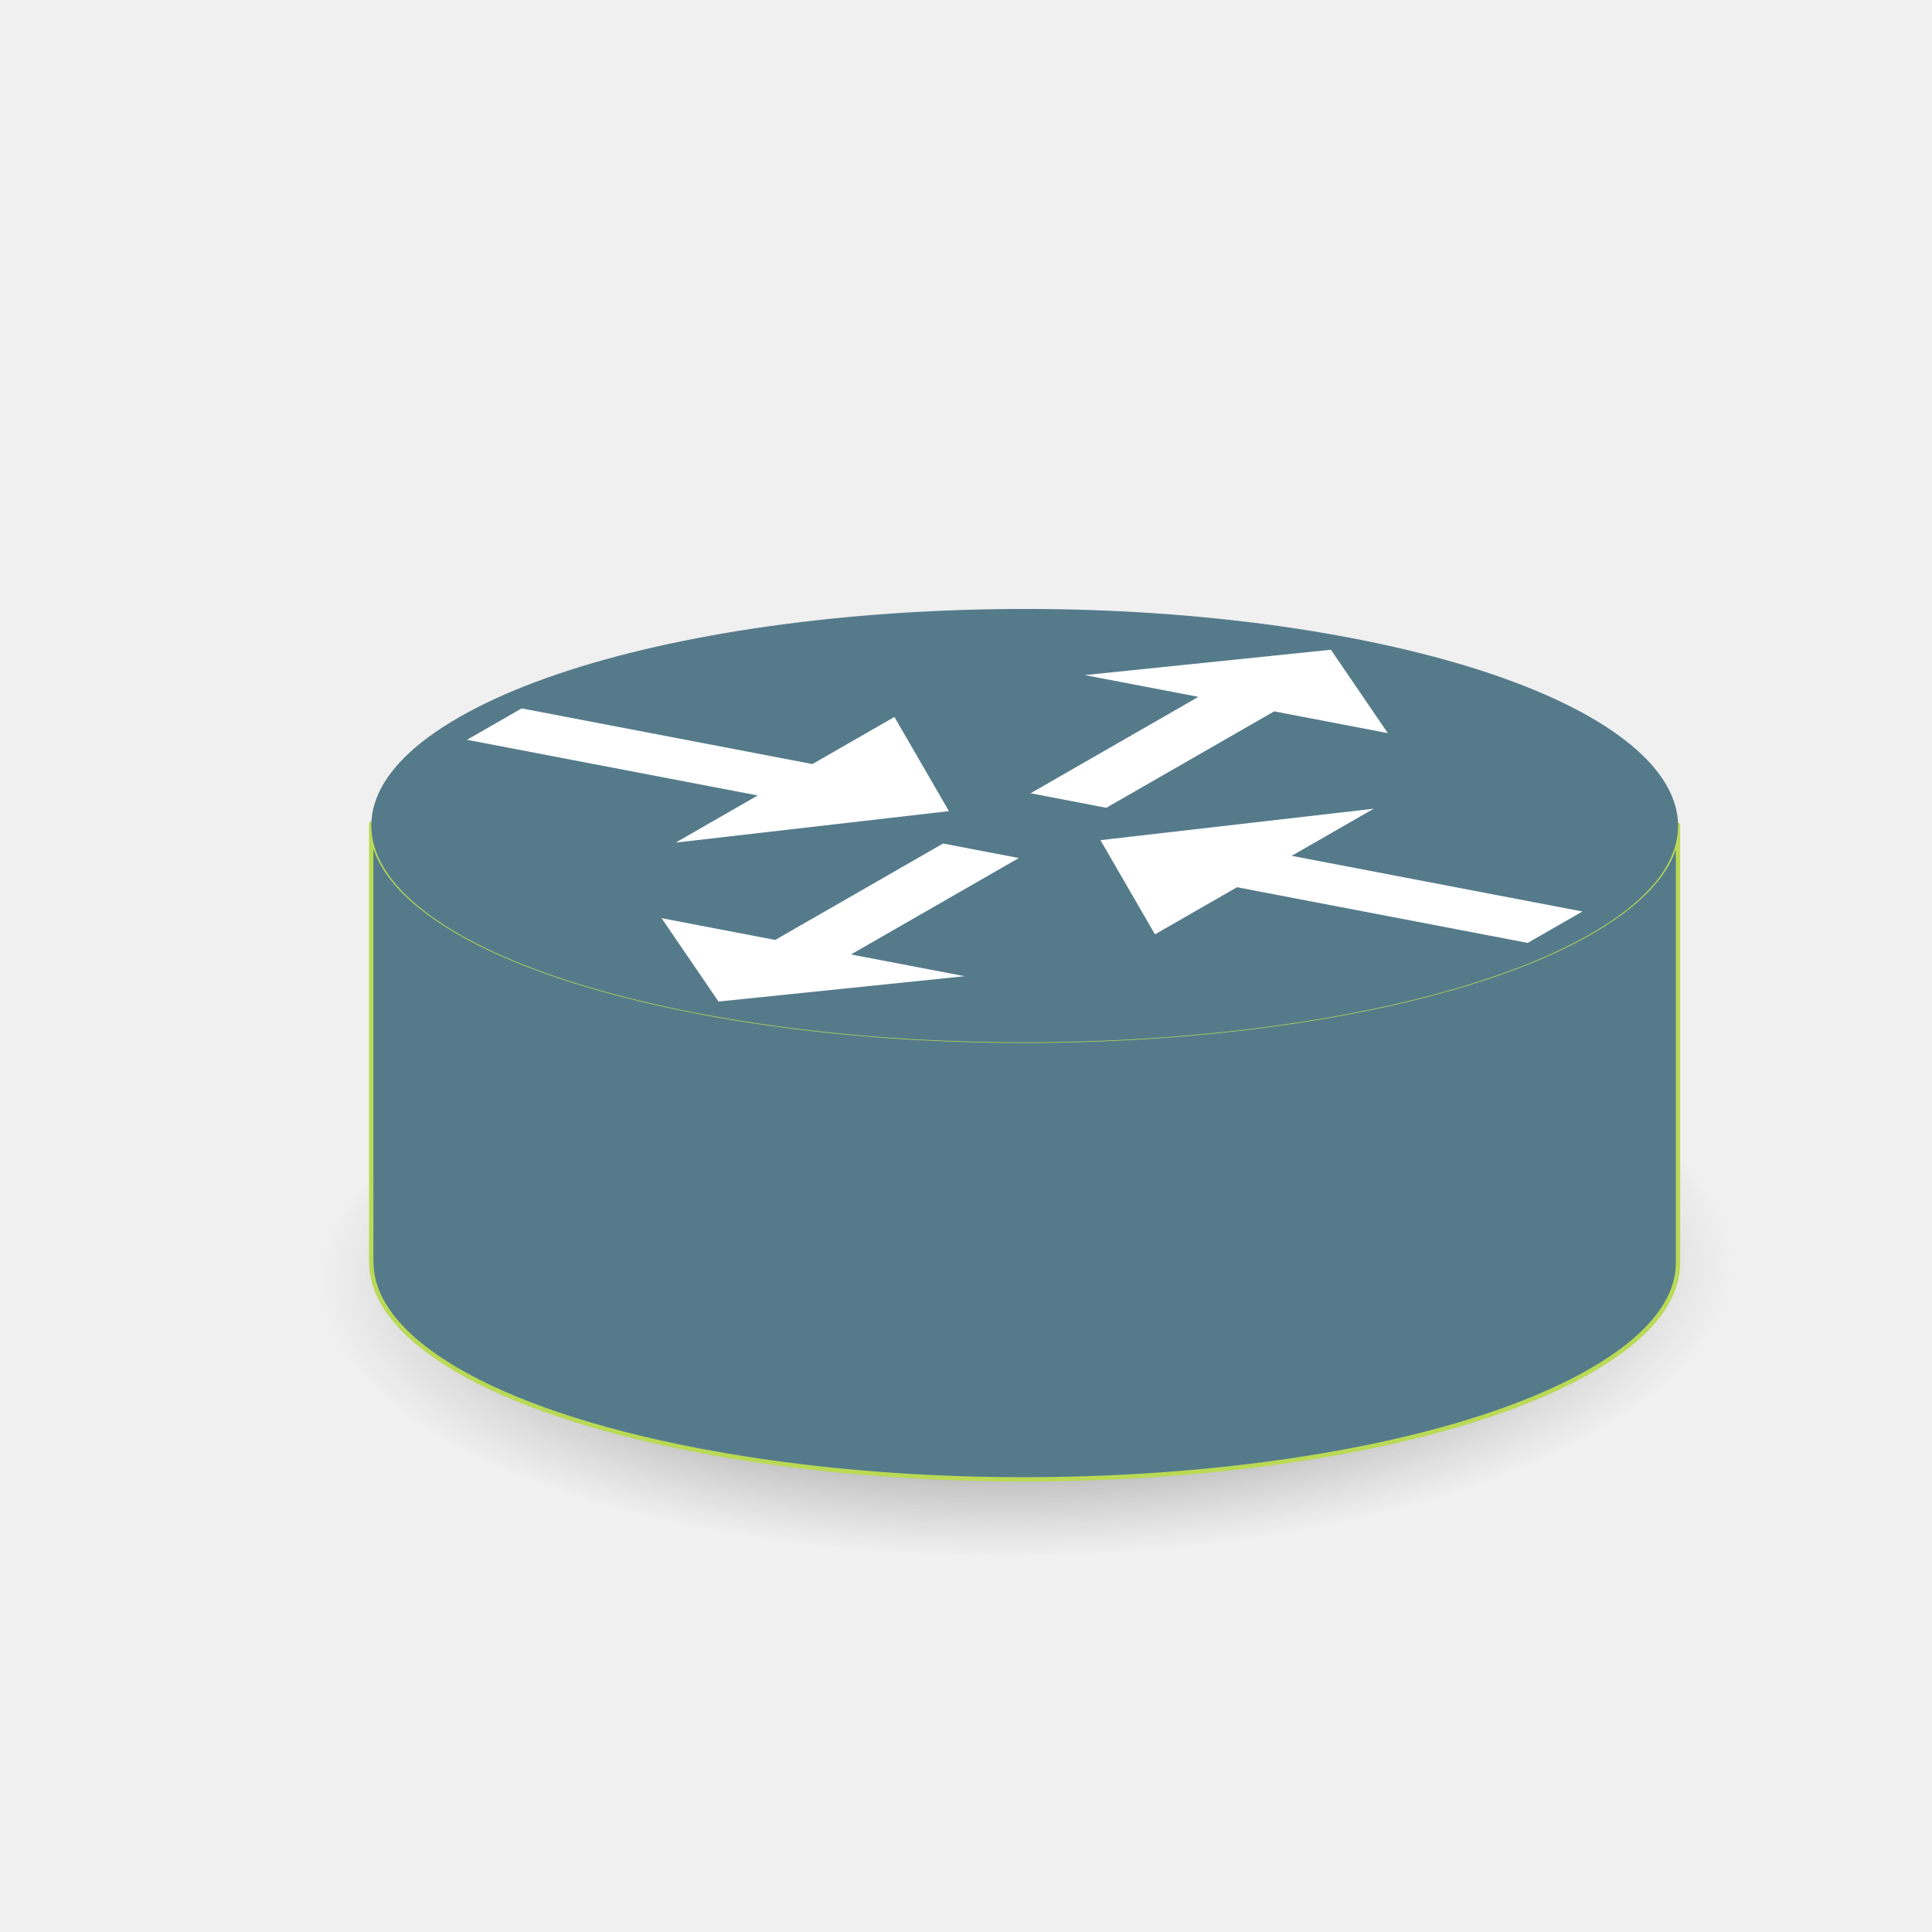
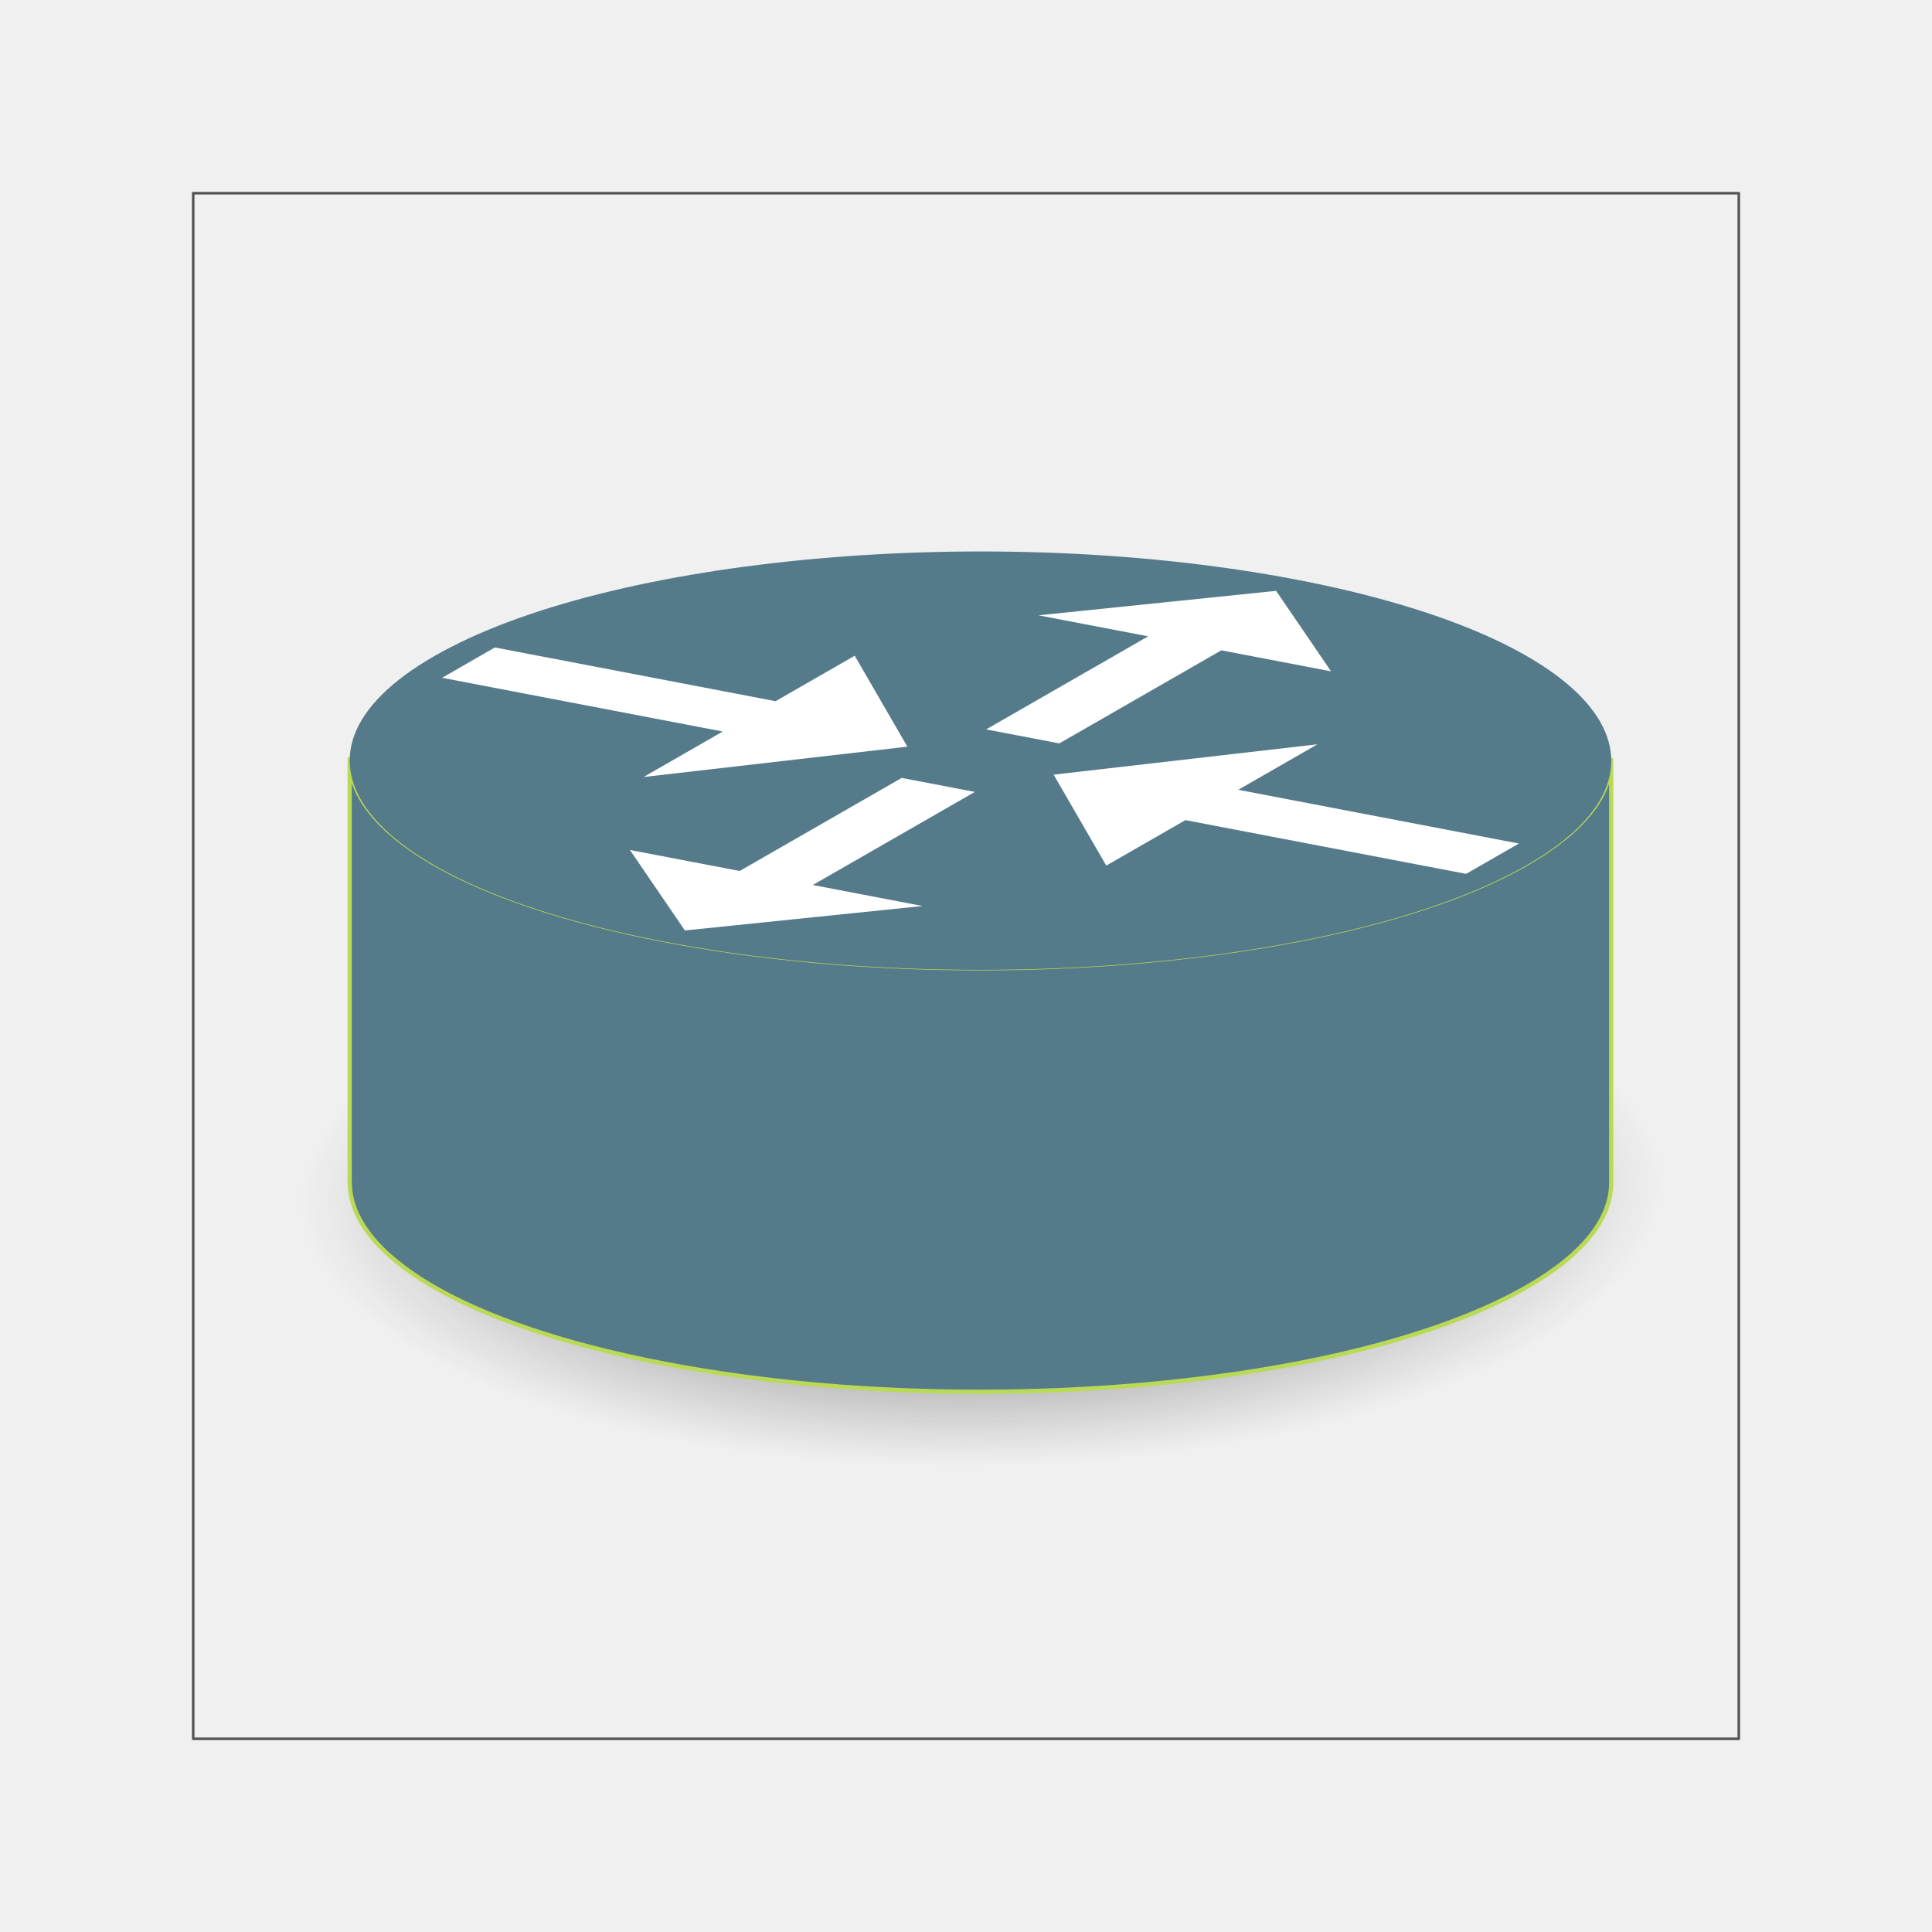
- <svg xmlns="http://www.w3.org/2000/svg" height="100%" style="fill-rule:evenodd;clip-rule:evenodd;stroke-linecap:round;stroke-linejoin:round;" width="100%" version="1.1" viewBox="0 0 150 150">
+ <svg xmlns="http://www.w3.org/2000/svg" xmlns:ns1="https://boxy-svg.com" height="100%" style="fill-rule:evenodd;clip-rule:evenodd;stroke-linecap:round;stroke-linejoin:round;" width="100%" version="1.1" viewBox="0 0 150 150">
  <defs>
+     <ns1:grid x="0" y="0" width="15" height="15" />
    <radialGradient gradientUnits="userSpaceOnUse" cx="121.618" cy="147.31" r="38.311" id="gradient-0" gradientTransform="matrix(0.97976, -0.202725, 0.081571, 0.394238, -57.22908, 88.6074)">
      <stop offset="0" style="stop-color: rgba(0, 0, 0, 1)" />
      <stop offset="1" style="stop-color: rgb(97, 97, 97); stop-opacity: 0;" />
    </radialGradient>
  </defs>
-   <g style="" transform="matrix(1.430692, 0, 0, 1.430692, -26.13491, -75.77714)">
+   <rect width="120" height="120" style="fill: none; stroke-width: 0.2px; stroke: rgb(84, 84, 84);" x="15" y="15" ns1:origin="0.5 0.5" />
+   <g style="" transform="matrix(1.38119, 0, 0, 1.38119, -25.90967, -75.98304)">
    <path d="M 115.478 122.029 C 99.637 135.667 55.121 144.194 35.351 137.377 C 26.17 134.213 25.05 128.36 32.411 122.029 C 48.253 108.391 92.769 99.864 112.54 106.68 C 121.721 109.845 122.84 115.696 115.478 122.029 Z" id="path-1" style="paint-order: fill; fill: url(#gradient-0);" transform="matrix(0.982159, 0.188055, -0.188055, 0.982159, 24.26741, -11.72857)" />
    <g id="g3813" transform="matrix(0.236954, 0, 0, 0.236954, 38.33181, -116.0473)" style="">
      <path d="m 0.343,901.9 0,100.625 0.031,0 c 0.133,17.103 26.935,33.739 74.812,42.906 71.559,13.702 163.061,5.544 204.375,-18.188 13.59,-7.806 20.05,-16.309 20.062,-24.719 l 0,-100.375 c -0.044,8.39 -6.506,16.869 -20.062,24.656 C 238.247,950.538 146.745,958.664 75.187,944.963 27.137,935.763 0.316,919.068 0.374,901.9 l -0.031,0 z" id="path3759" style="stroke: rgb(186, 218, 85); paint-order: fill; fill: rgb(85, 123, 139);" />
      <path d="m 280.437,678.687 a 113.476,113.476 0 1 1 -226.952,0 113.476,113.476 0 1 1 226.952,0 z" transform="matrix(1.141816,0.218627,-0.659227,0.378674,406.7696,608.8589)" id="path4755" style="fill: rgb(85, 123, 139); fill-opacity: 1; stroke: none;" />
      <path d="m 229.927,898.484 -18.784,10.79 66.581,12.748 -12.523,7.193 -66.581,-12.748 -18.784,10.79 -12.485,-21.573 62.576,-7.2 z" id="path2775" style="fill:#ffffff;fill-opacity:1;fill-rule:evenodd;stroke:none" />
      <path d="m 120.162,877.467 -18.784,10.79 -66.581,-12.748 -12.523,7.193 66.581,12.748 -18.784,10.79 62.576,-7.2 -12.485,-21.573 z" id="path4757" style="fill:#ffffff;fill-opacity:1;fill-rule:evenodd;stroke:none" />
      <path d="m 136.245,936.843 -26.028,-4.984 38.441,-22.081 -17.352,-3.322 -38.441,22.081 -26.028,-4.984 13.036,19.092 56.372,-5.802 z" id="path4759" style="fill:#ffffff;fill-opacity:1;fill-rule:evenodd;stroke:none" />
      <path d="m 233.161,881.172 -26.028,-4.984 -38.44,22.081 -17.352,-3.322 38.44,-22.081 -26.028,-4.984 56.373,-5.802 13.035,19.092 z" id="path4761" style="fill:#ffffff;fill-opacity:1;fill-rule:evenodd;stroke:none" />
    </g>
  </g>
</svg>
